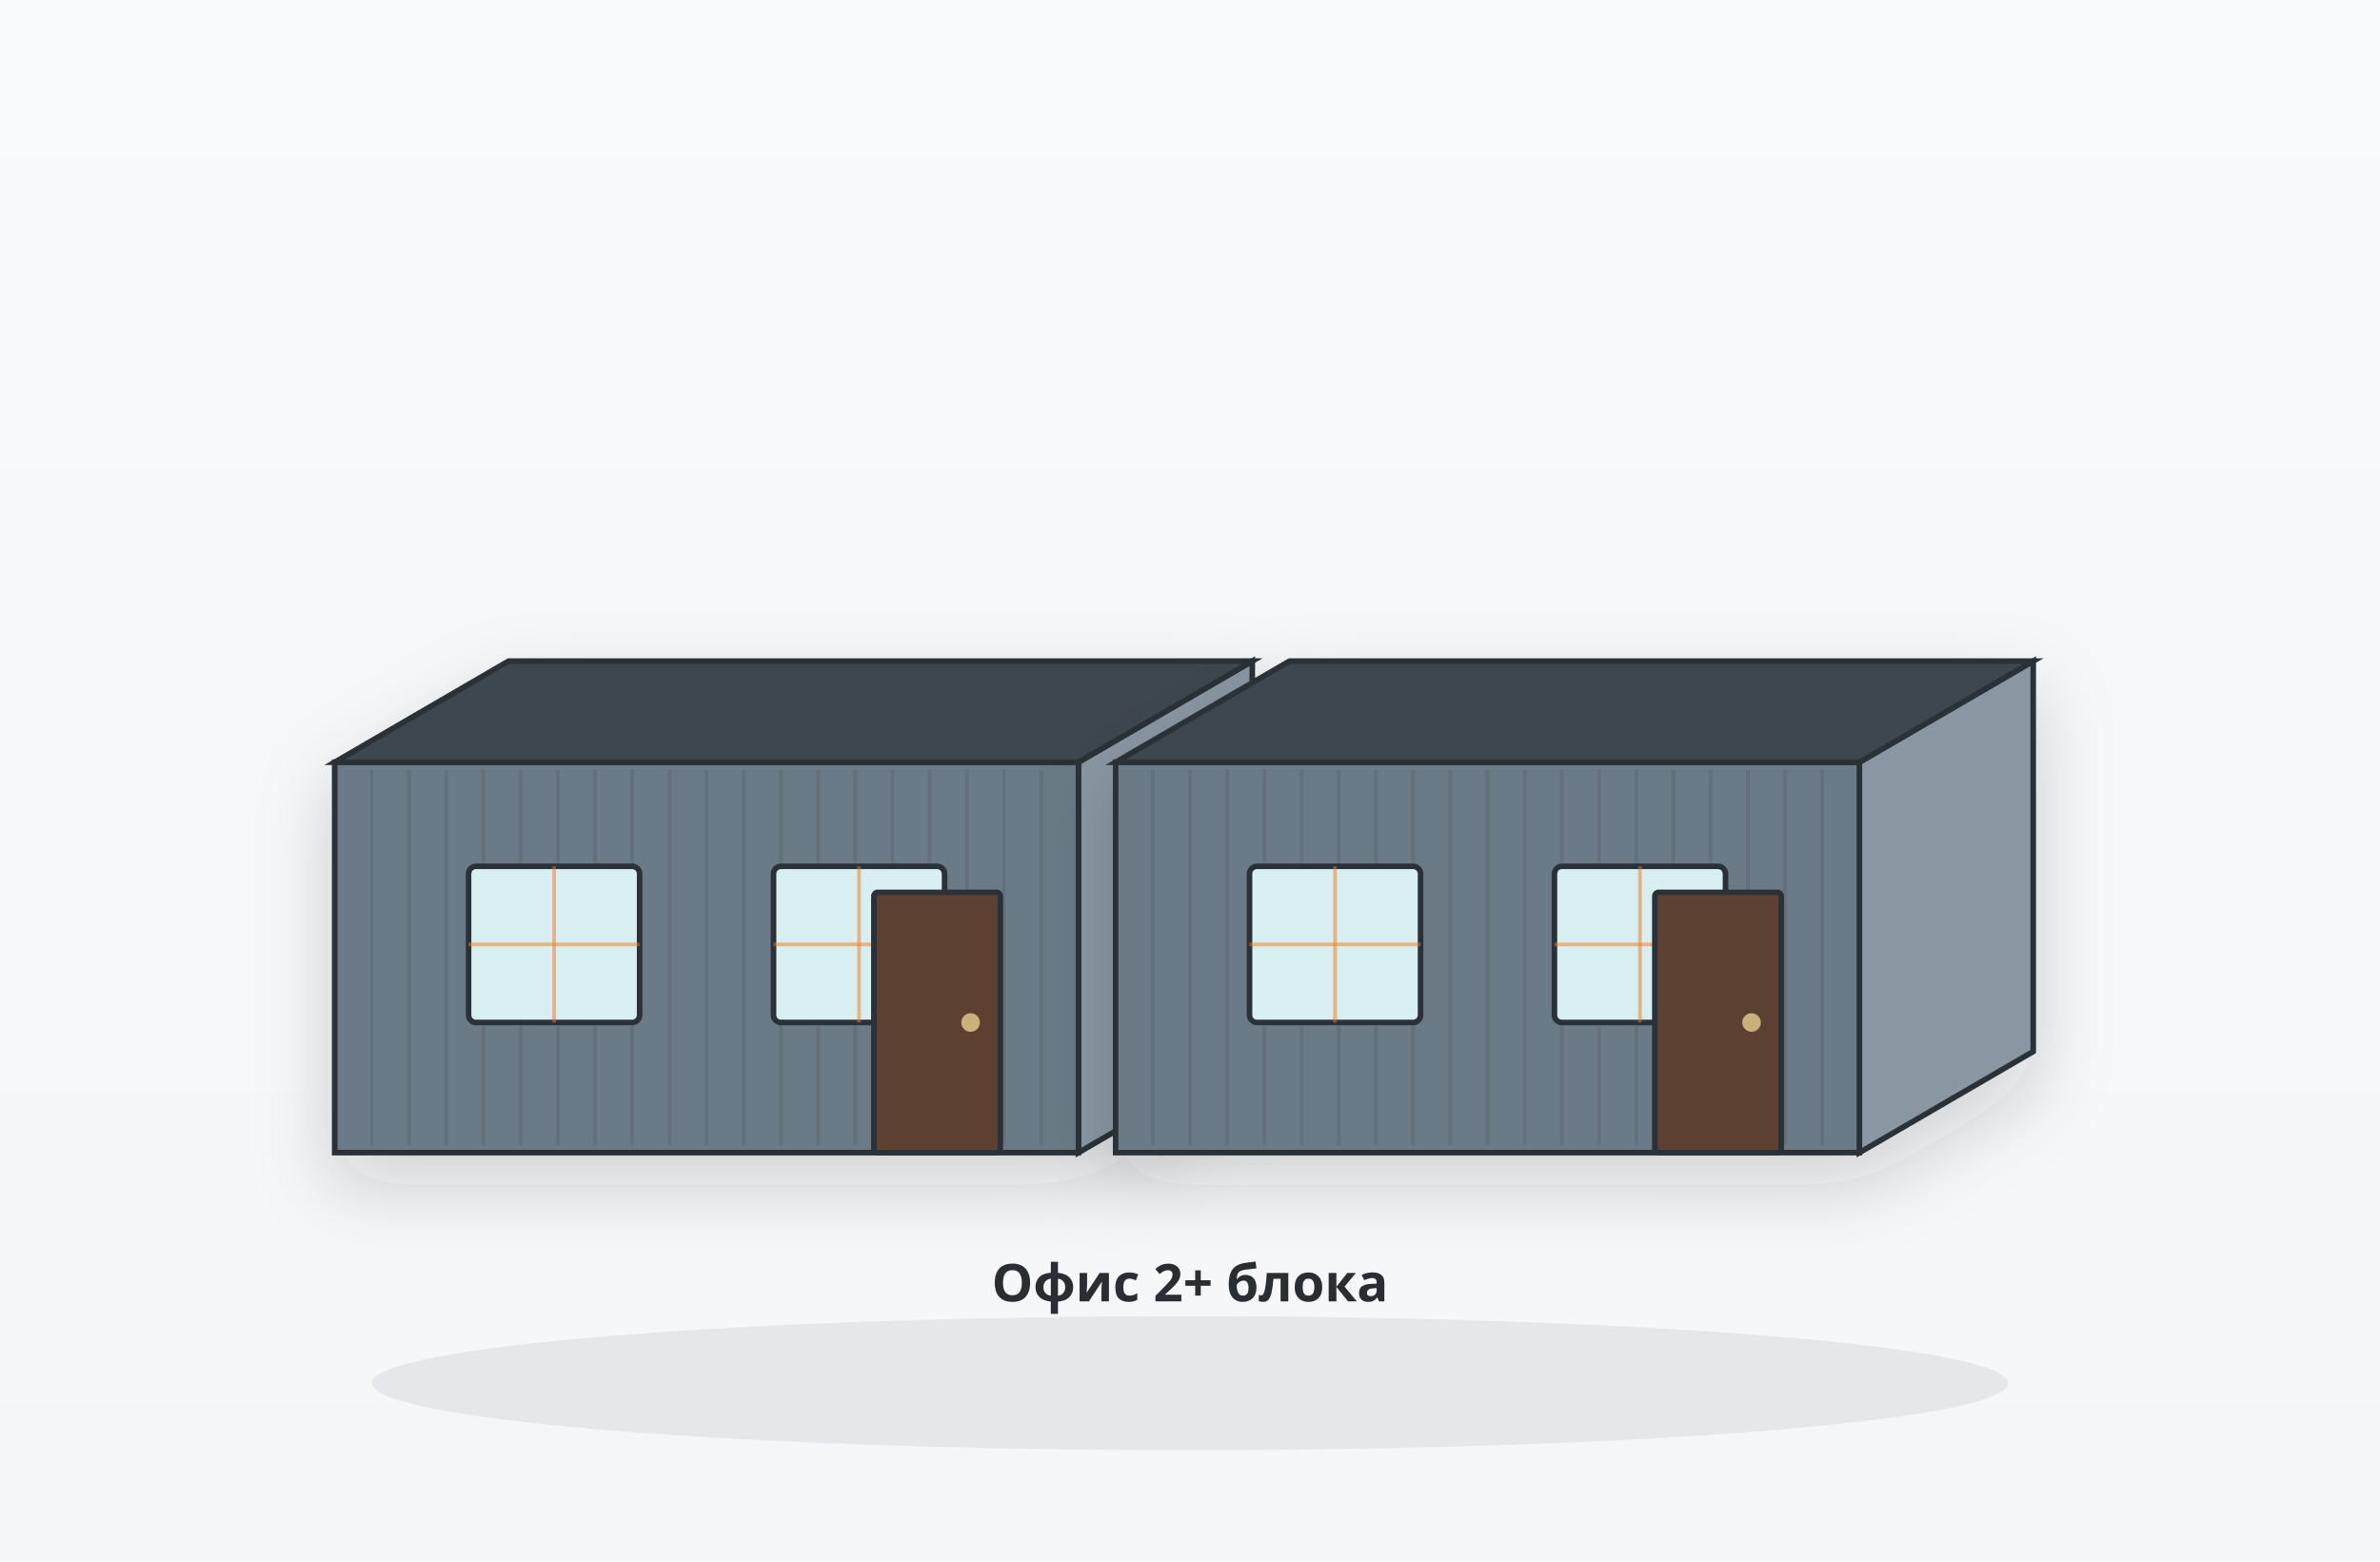
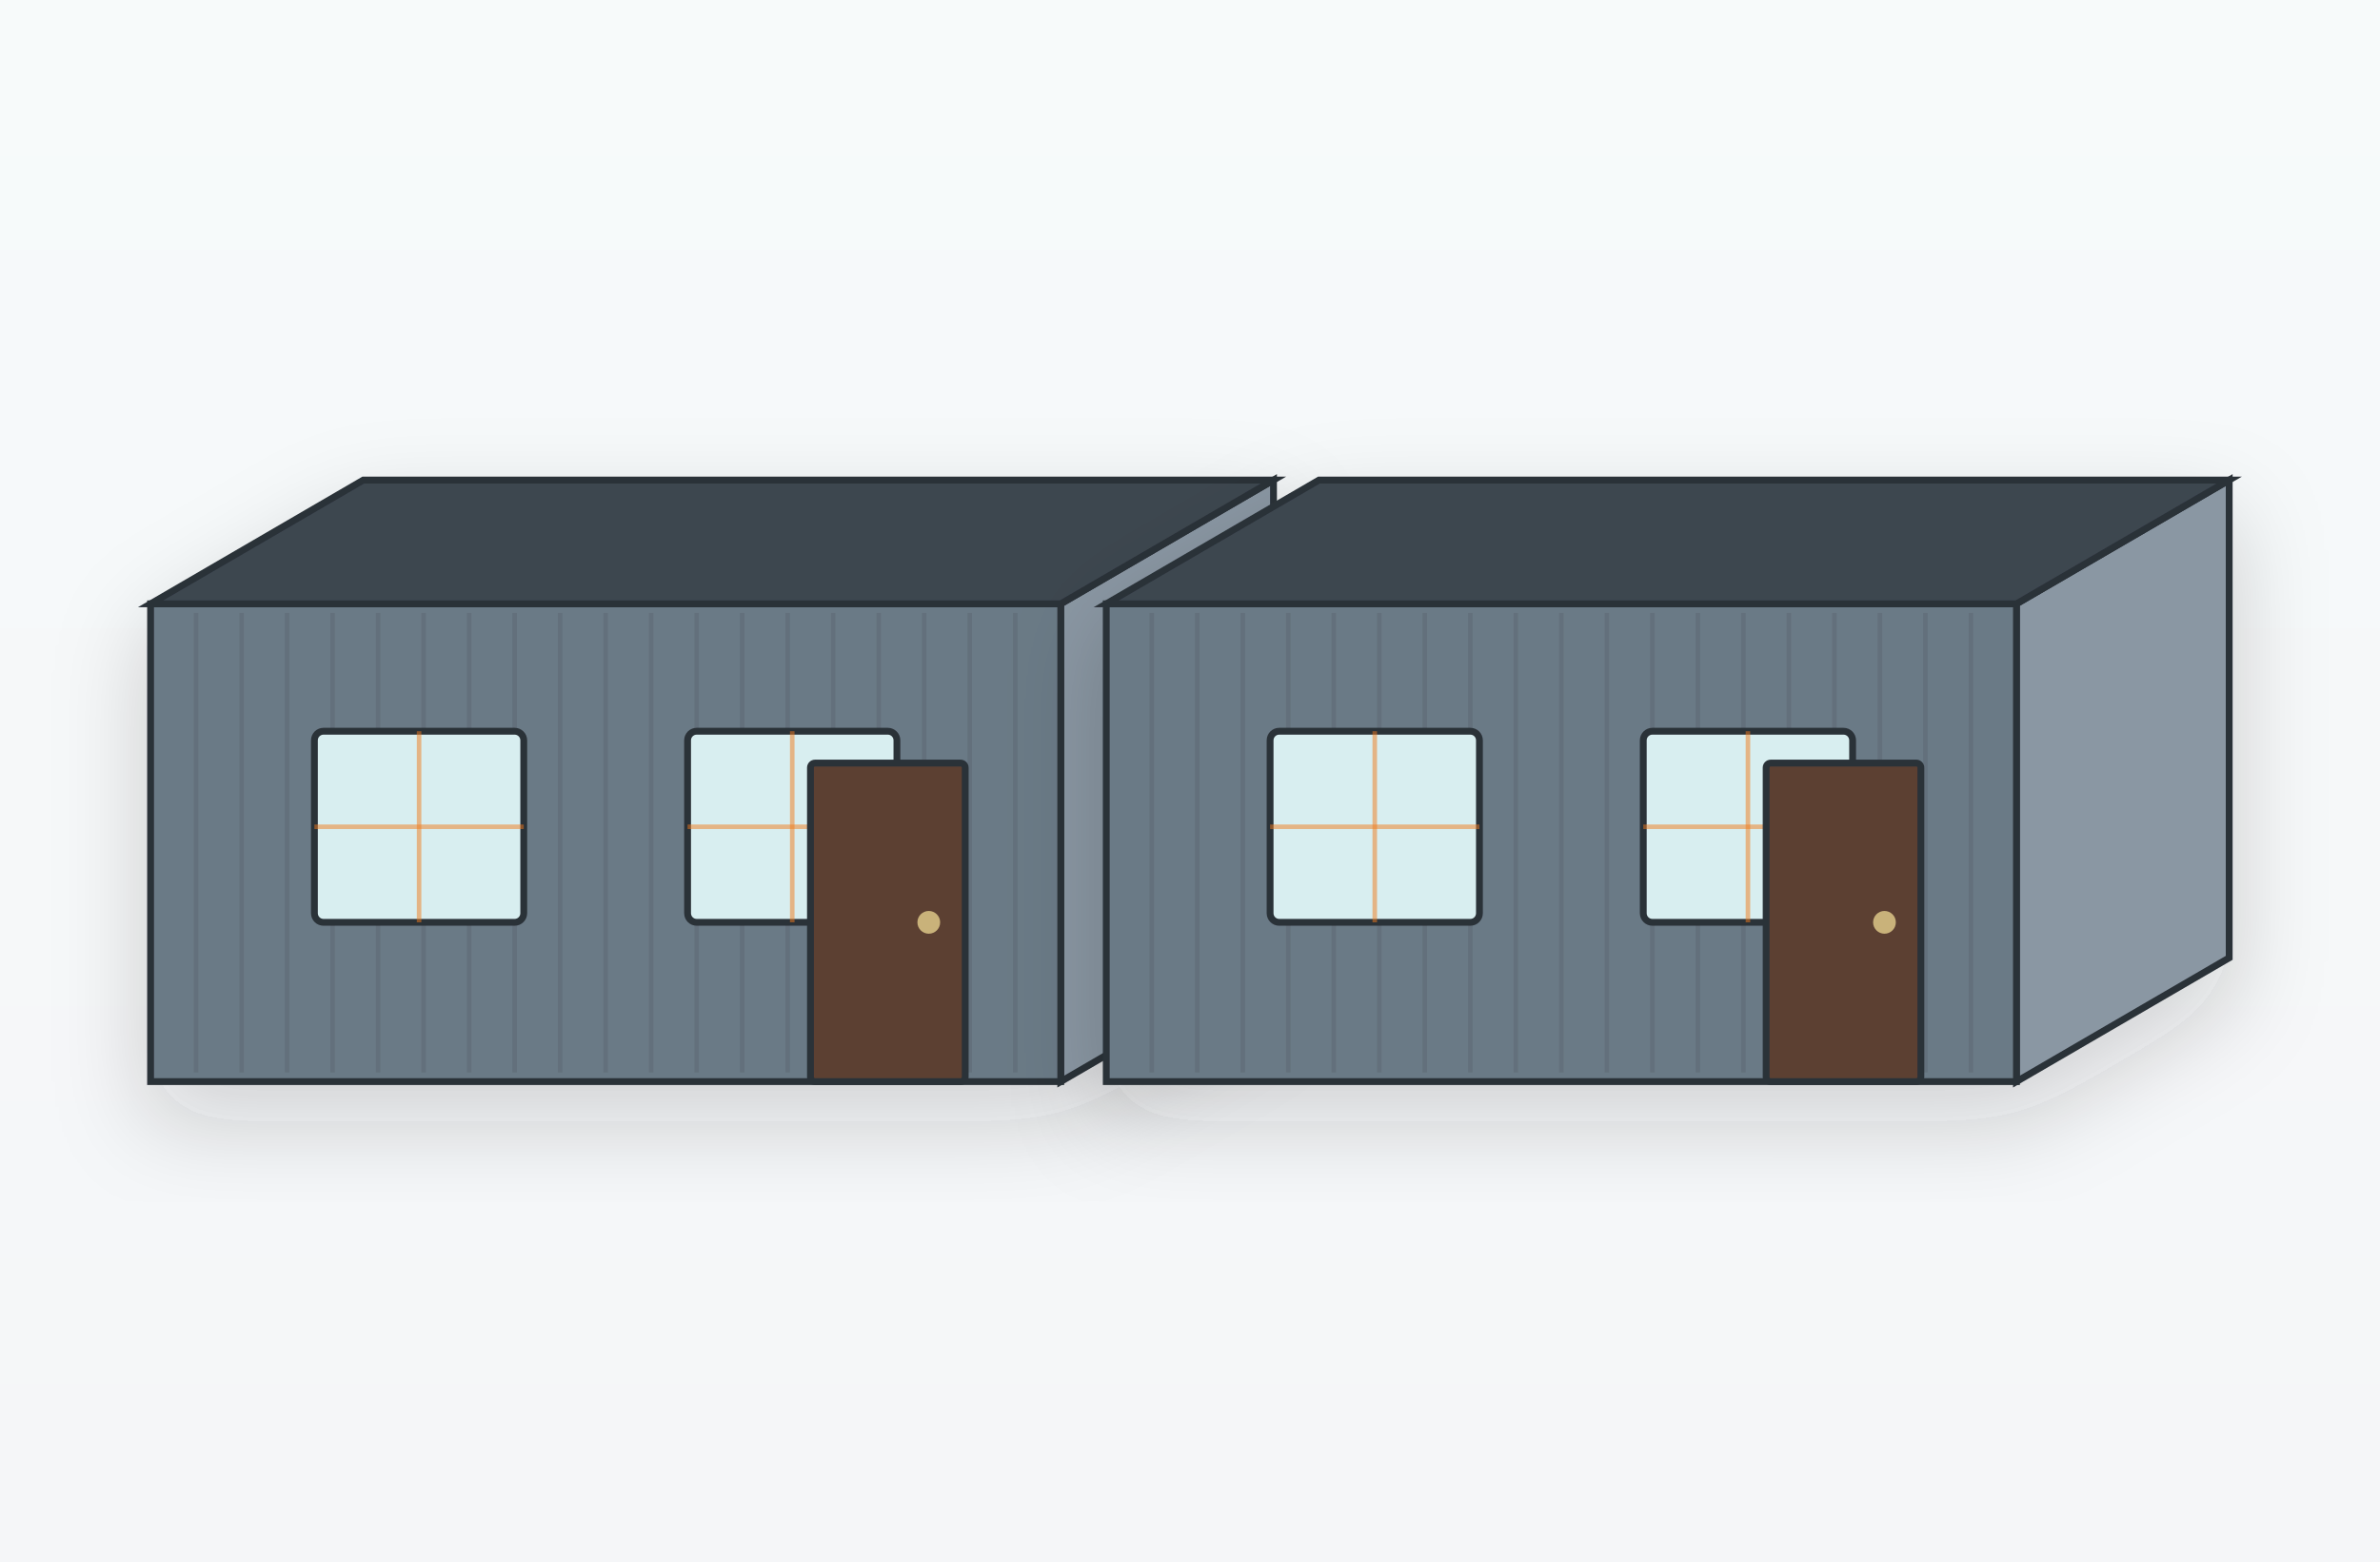
- <svg xmlns="http://www.w3.org/2000/svg" width="640" height="420" viewBox="0 0 640 420">
+ <svg xmlns="http://www.w3.org/2000/svg" width="640" height="420" viewBox="61.0 72.3 514.8 343.2">
  <defs>
    <linearGradient id="gsky" x1="0" y1="0" x2="0" y2="1">
      <stop offset="0%" stop-color="#f7fbfb" />
      <stop offset="100%" stop-color="#F5F6F8" />
    </linearGradient>
    <filter id="sh" x="-20%" y="-20%" width="140%" height="140%">
      <feDropShadow dx="0" dy="8" stdDeviation="10" flood-color="#2A2E33" flood-opacity="0.18" />
    </filter>
  </defs>
  <rect width="640" height="420" fill="url(#gsky)" />
-   <ellipse cx="320" cy="372" rx="220" ry="18" fill="#E5E7EB" />
  <g filter="url(#sh)">
    <polygon points="290,310 336.75,282.8 336.75,177.8 290,205" fill="#8a97a3" stroke="#2a3138" stroke-width="1.5" />
    <polygon points="90,310 290,310 290,205 90,205" fill="#6b7a86" stroke="#2a3138" stroke-width="1.5" />
    <line x1="100" y1="207" x2="100" y2="308" stroke="rgba(0,0,0,0.08)" stroke-width="1" />
    <line x1="110" y1="207" x2="110" y2="308" stroke="rgba(0,0,0,0.08)" stroke-width="1" />
    <line x1="120" y1="207" x2="120" y2="308" stroke="rgba(0,0,0,0.08)" stroke-width="1" />
    <line x1="130" y1="207" x2="130" y2="308" stroke="rgba(0,0,0,0.08)" stroke-width="1" />
    <line x1="140" y1="207" x2="140" y2="308" stroke="rgba(0,0,0,0.08)" stroke-width="1" />
    <line x1="150" y1="207" x2="150" y2="308" stroke="rgba(0,0,0,0.08)" stroke-width="1" />
    <line x1="160" y1="207" x2="160" y2="308" stroke="rgba(0,0,0,0.08)" stroke-width="1" />
    <line x1="170" y1="207" x2="170" y2="308" stroke="rgba(0,0,0,0.08)" stroke-width="1" />
    <line x1="180" y1="207" x2="180" y2="308" stroke="rgba(0,0,0,0.08)" stroke-width="1" />
    <line x1="190" y1="207" x2="190" y2="308" stroke="rgba(0,0,0,0.08)" stroke-width="1" />
    <line x1="200" y1="207" x2="200" y2="308" stroke="rgba(0,0,0,0.08)" stroke-width="1" />
    <line x1="210" y1="207" x2="210" y2="308" stroke="rgba(0,0,0,0.08)" stroke-width="1" />
    <line x1="220" y1="207" x2="220" y2="308" stroke="rgba(0,0,0,0.08)" stroke-width="1" />
    <line x1="230" y1="207" x2="230" y2="308" stroke="rgba(0,0,0,0.08)" stroke-width="1" />
    <line x1="240" y1="207" x2="240" y2="308" stroke="rgba(0,0,0,0.08)" stroke-width="1" />
    <line x1="250" y1="207" x2="250" y2="308" stroke="rgba(0,0,0,0.08)" stroke-width="1" />
    <line x1="260" y1="207" x2="260" y2="308" stroke="rgba(0,0,0,0.08)" stroke-width="1" />
    <line x1="270" y1="207" x2="270" y2="308" stroke="rgba(0,0,0,0.08)" stroke-width="1" />
    <line x1="280" y1="207" x2="280" y2="308" stroke="rgba(0,0,0,0.08)" stroke-width="1" />
    <polygon points="90,205 290,205 336.75,177.8 136.75,177.8" fill="#3d4650" stroke="#2a3138" stroke-width="1.5" />
    <rect x="126.0" y="233" width="46" height="42" rx="2" fill="#d8eef0" stroke="#2a3138" stroke-width="1.5" />
    <line x1="149.0" y1="233" x2="149.0" y2="275" stroke="#F07A1A" stroke-width="1" opacity="0.5" />
    <line x1="126.0" y1="254.0" x2="172.0" y2="254.0" stroke="#F07A1A" stroke-width="1" opacity="0.5" />
    <rect x="208.0" y="233" width="46" height="42" rx="2" fill="#d8eef0" stroke="#2a3138" stroke-width="1.5" />
    <line x1="231.0" y1="233" x2="231.0" y2="275" stroke="#F07A1A" stroke-width="1" opacity="0.5" />
    <line x1="208.0" y1="254.0" x2="254.0" y2="254.0" stroke="#F07A1A" stroke-width="1" opacity="0.5" />
    <rect x="235" y="240" width="34" height="70" rx="1" fill="#5c4033" stroke="#2a3138" stroke-width="1.5" />
    <circle cx="261" cy="275.0" r="2.5" fill="#c9b27a" />
  </g>
  <g filter="url(#sh)">
    <polygon points="500,310 546.75,282.8 546.75,177.8 500,205" fill="#8a97a3" stroke="#2a3138" stroke-width="1.5" />
    <polygon points="300,310 500,310 500,205 300,205" fill="#6b7a86" stroke="#2a3138" stroke-width="1.5" />
    <line x1="310" y1="207" x2="310" y2="308" stroke="rgba(0,0,0,0.08)" stroke-width="1" />
    <line x1="320" y1="207" x2="320" y2="308" stroke="rgba(0,0,0,0.08)" stroke-width="1" />
    <line x1="330" y1="207" x2="330" y2="308" stroke="rgba(0,0,0,0.08)" stroke-width="1" />
    <line x1="340" y1="207" x2="340" y2="308" stroke="rgba(0,0,0,0.08)" stroke-width="1" />
    <line x1="350" y1="207" x2="350" y2="308" stroke="rgba(0,0,0,0.08)" stroke-width="1" />
    <line x1="360" y1="207" x2="360" y2="308" stroke="rgba(0,0,0,0.08)" stroke-width="1" />
    <line x1="370" y1="207" x2="370" y2="308" stroke="rgba(0,0,0,0.08)" stroke-width="1" />
    <line x1="380" y1="207" x2="380" y2="308" stroke="rgba(0,0,0,0.08)" stroke-width="1" />
    <line x1="390" y1="207" x2="390" y2="308" stroke="rgba(0,0,0,0.08)" stroke-width="1" />
    <line x1="400" y1="207" x2="400" y2="308" stroke="rgba(0,0,0,0.08)" stroke-width="1" />
    <line x1="410" y1="207" x2="410" y2="308" stroke="rgba(0,0,0,0.08)" stroke-width="1" />
    <line x1="420" y1="207" x2="420" y2="308" stroke="rgba(0,0,0,0.08)" stroke-width="1" />
    <line x1="430" y1="207" x2="430" y2="308" stroke="rgba(0,0,0,0.08)" stroke-width="1" />
    <line x1="440" y1="207" x2="440" y2="308" stroke="rgba(0,0,0,0.08)" stroke-width="1" />
    <line x1="450" y1="207" x2="450" y2="308" stroke="rgba(0,0,0,0.08)" stroke-width="1" />
    <line x1="460" y1="207" x2="460" y2="308" stroke="rgba(0,0,0,0.08)" stroke-width="1" />
    <line x1="470" y1="207" x2="470" y2="308" stroke="rgba(0,0,0,0.08)" stroke-width="1" />
    <line x1="480" y1="207" x2="480" y2="308" stroke="rgba(0,0,0,0.08)" stroke-width="1" />
    <line x1="490" y1="207" x2="490" y2="308" stroke="rgba(0,0,0,0.08)" stroke-width="1" />
    <polygon points="300,205 500,205 546.75,177.8 346.75,177.8" fill="#3d4650" stroke="#2a3138" stroke-width="1.5" />
    <rect x="336.0" y="233" width="46" height="42" rx="2" fill="#d8eef0" stroke="#2a3138" stroke-width="1.5" />
    <line x1="359.0" y1="233" x2="359.0" y2="275" stroke="#F07A1A" stroke-width="1" opacity="0.5" />
    <line x1="336.0" y1="254.0" x2="382.0" y2="254.0" stroke="#F07A1A" stroke-width="1" opacity="0.5" />
    <rect x="418.0" y="233" width="46" height="42" rx="2" fill="#d8eef0" stroke="#2a3138" stroke-width="1.5" />
    <line x1="441.0" y1="233" x2="441.0" y2="275" stroke="#F07A1A" stroke-width="1" opacity="0.5" />
    <line x1="418.0" y1="254.0" x2="464.0" y2="254.0" stroke="#F07A1A" stroke-width="1" opacity="0.5" />
    <rect x="445" y="240" width="34" height="70" rx="1" fill="#5c4033" stroke="#2a3138" stroke-width="1.5" />
    <circle cx="471" cy="275.0" r="2.5" fill="#c9b27a" />
  </g>
-   <text x="320" y="350" text-anchor="middle" font-family="system-ui,sans-serif" font-size="14" fill="#2A2E33" font-weight="700">Офис 2+ блока</text>
</svg>
